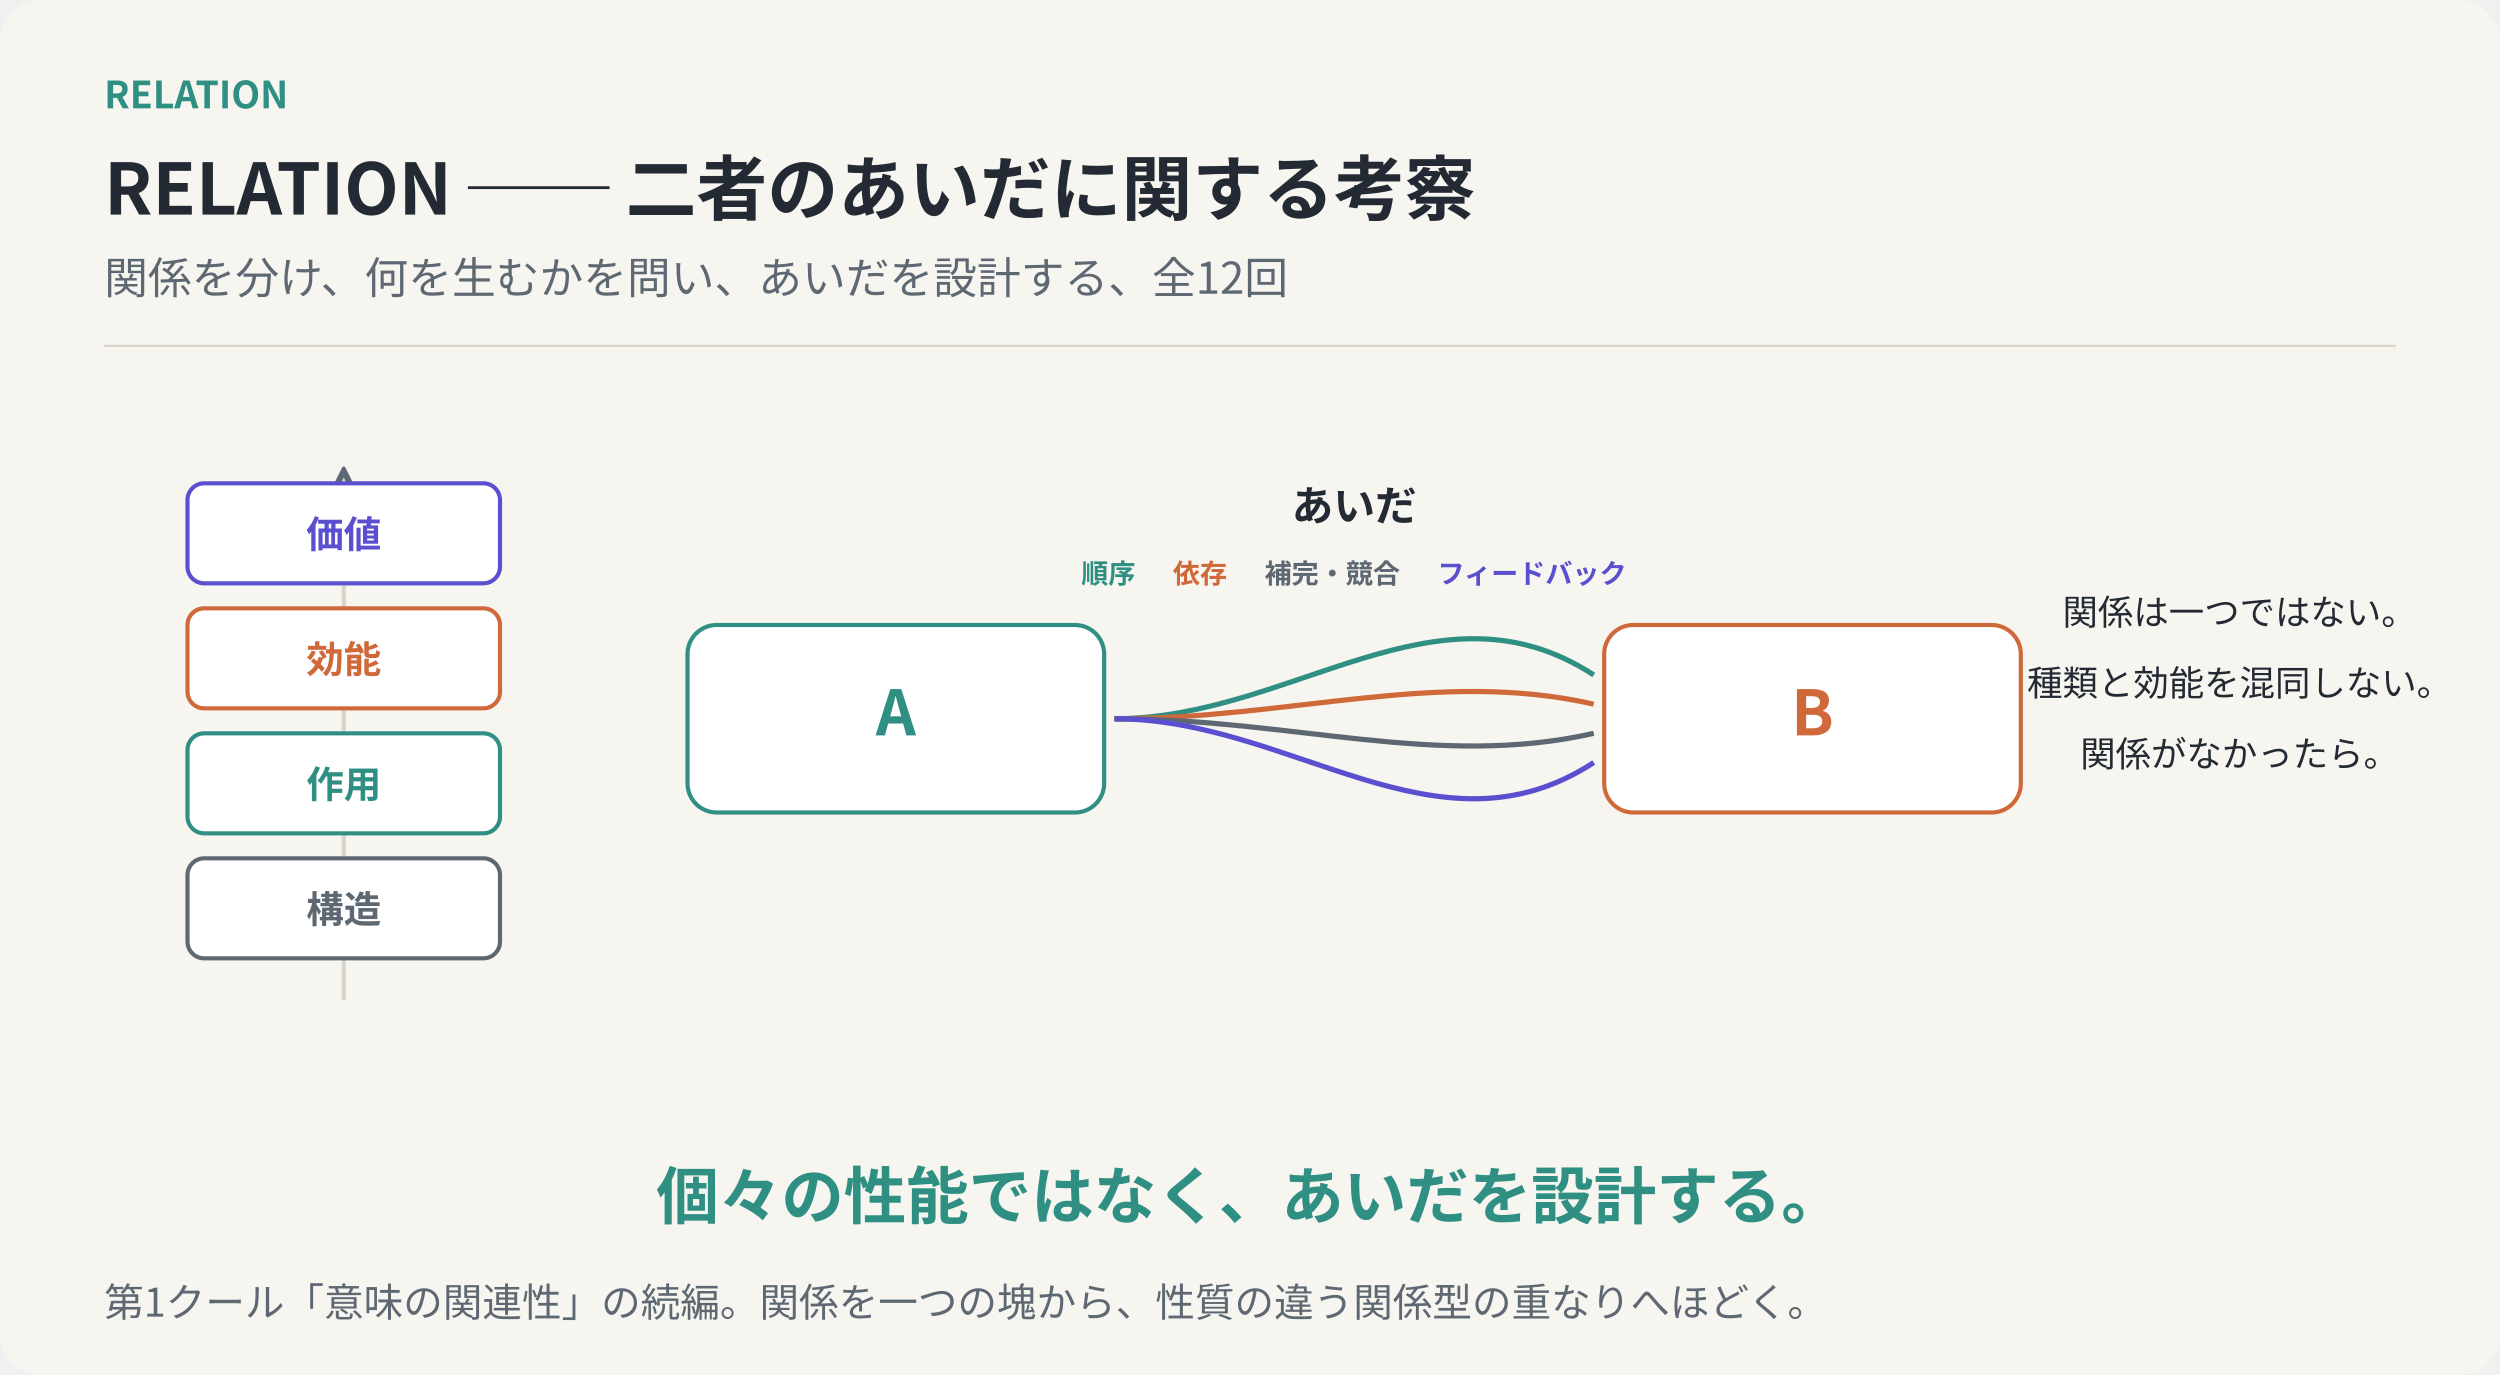
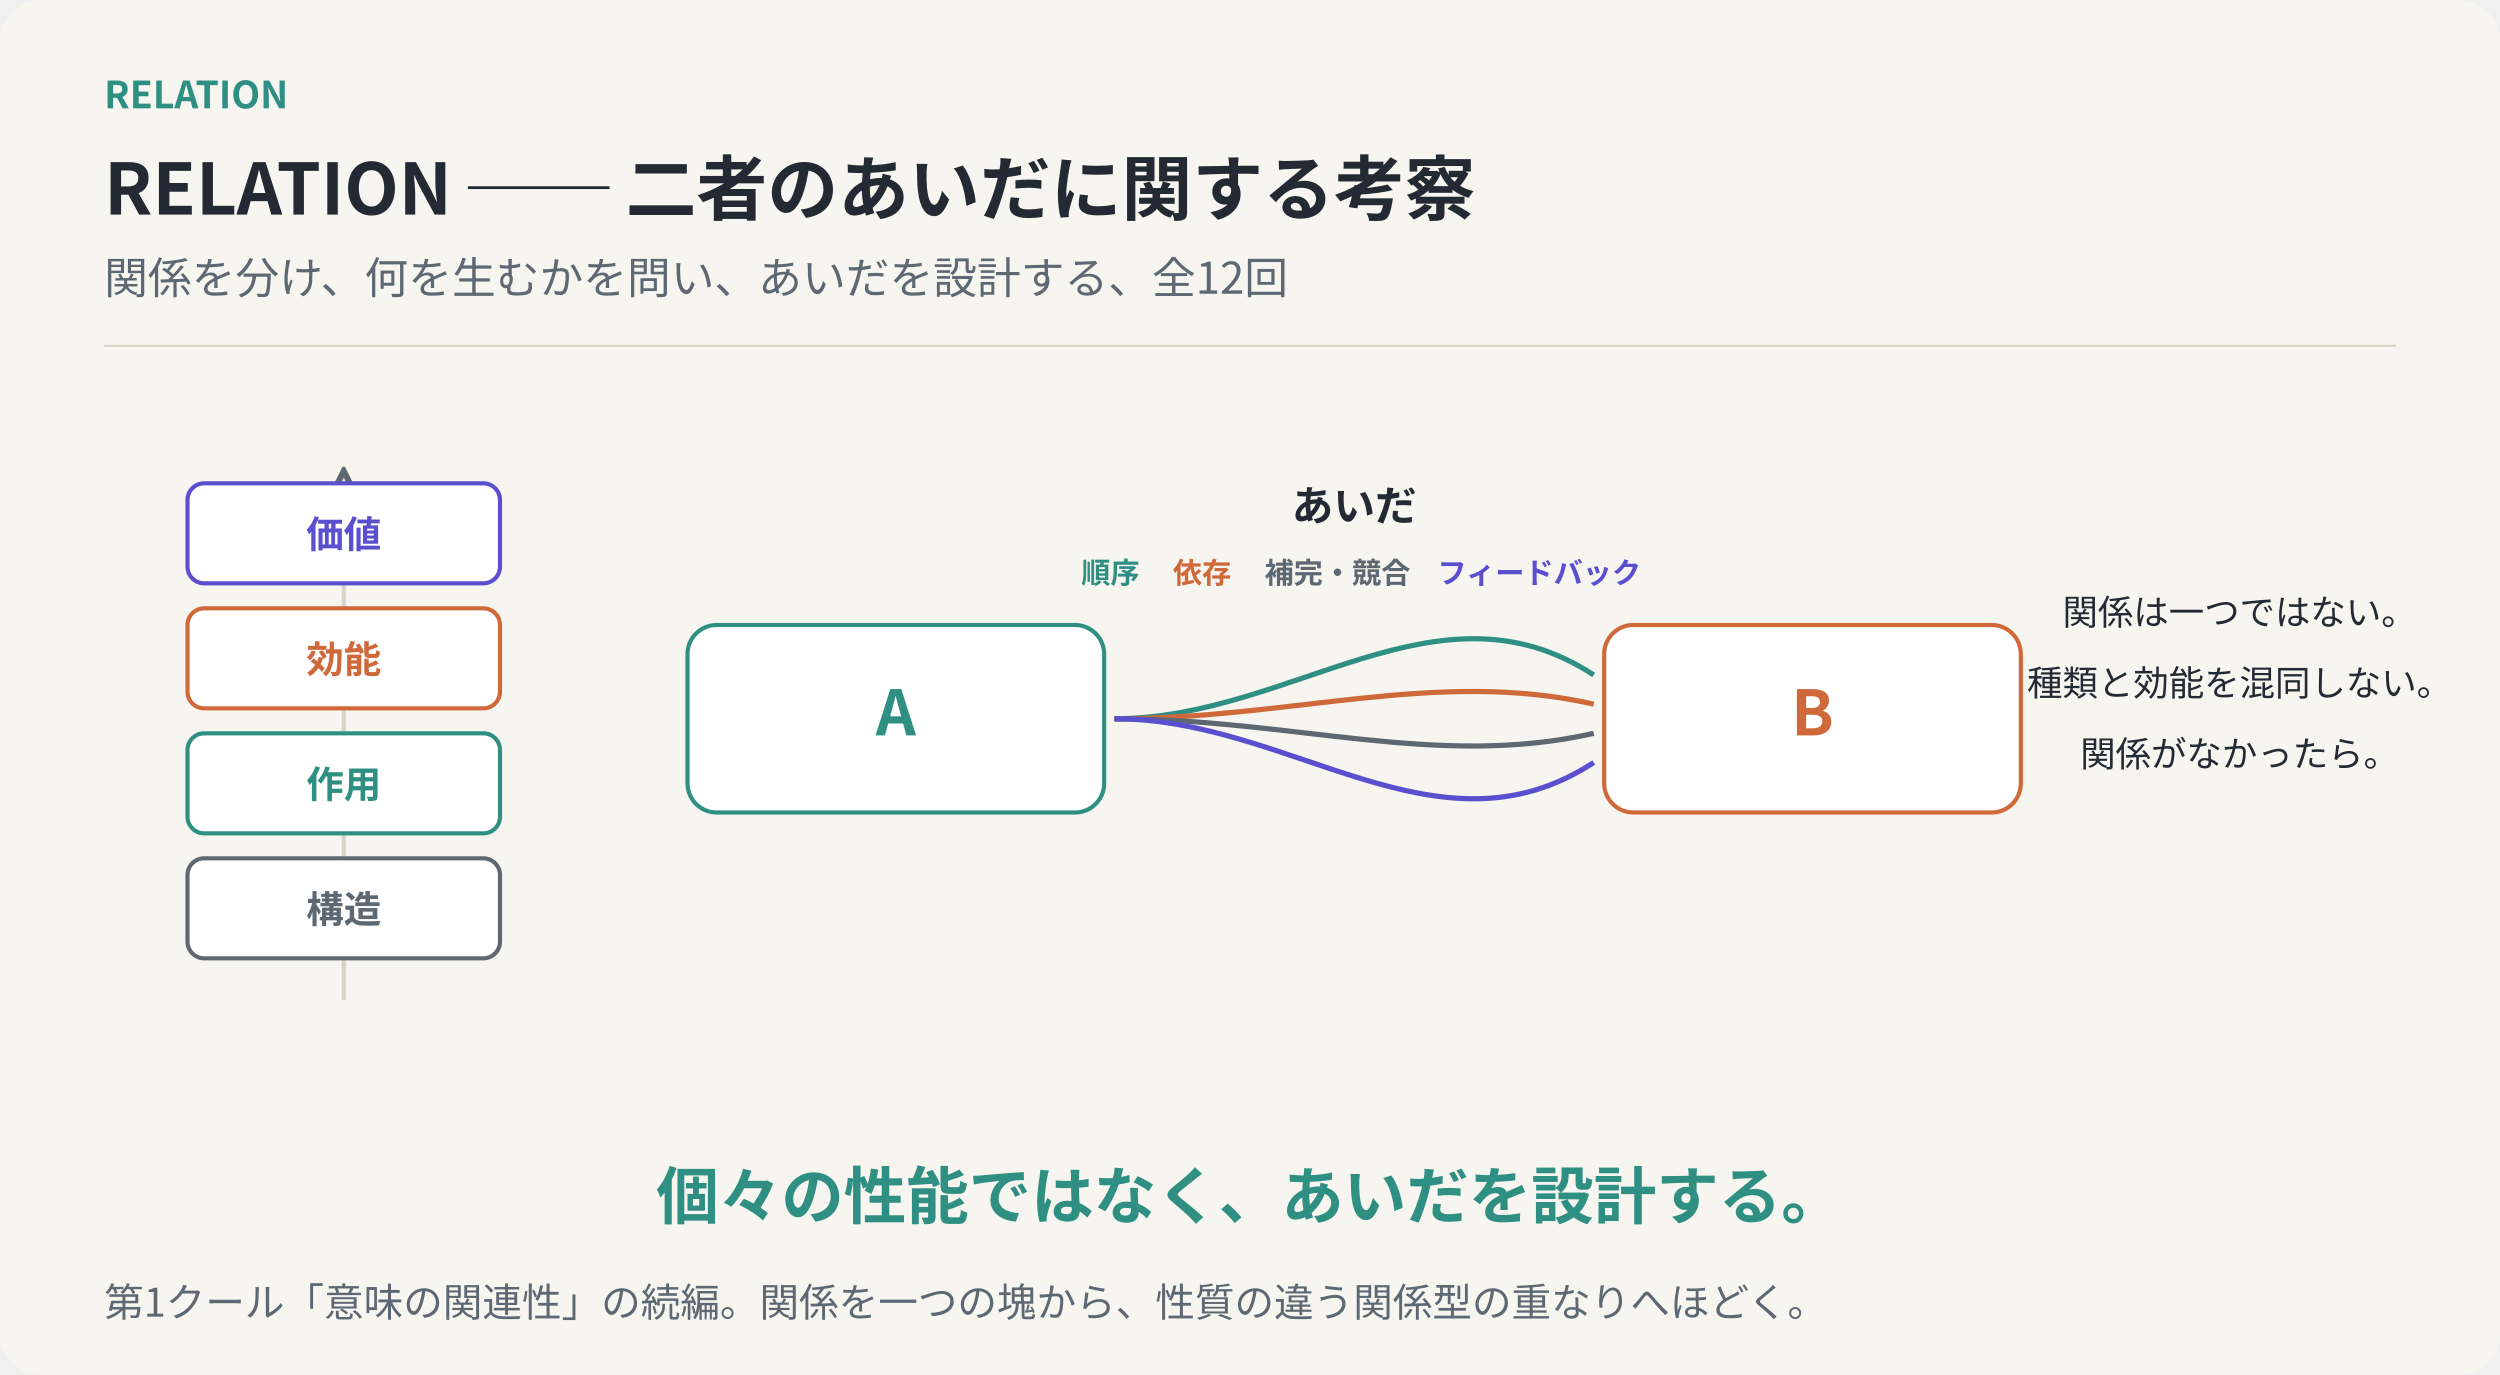
<svg xmlns="http://www.w3.org/2000/svg" width="1200" height="660" viewBox="0 0 1200 660" role="img" aria-labelledby="title desc">
  <defs>
    <marker id="arrow" markerWidth="10" markerHeight="10" refX="8" refY="5" orient="auto-start-reverse">
      <path d="M1,1 L9,5 L1,9" fill="none" stroke="#5d6873" stroke-width="1.4" />
    </marker>
  </defs>
  <rect width="1200" height="660" rx="20" fill="#f7f5ef" />
  <g font-family="system-ui, -apple-system, &quot;Hiragino Kaku Gothic ProN&quot;, &quot;Noto Sans CJK JP&quot;, Meiryo, sans-serif">
    <text x="50.0" y="52.0" fill="#2f8f83" font-size="18" text-anchor="start" font-weight="700">RELATION</text>
    <text x="50.0" y="103.0" fill="#232a33" font-size="34" text-anchor="start" font-weight="700">RELATION ── 二者のあいだに関する考察</text>
    <text x="50.0" y="141.0" fill="#5d6873" font-size="21" text-anchor="start" font-weight="400">関係を分け、何を生むかを問い、あいだを設計する、全12回</text>
    <line x1="50.0" y1="166.0" x2="1150.0" y2="166.0" stroke="#d8d4c8" stroke-width="1" />
    <rect x="330" y="300" width="200" height="90" rx="14" fill="#ffffff" stroke="#2f8f83" stroke-width="2" />
    <text x="430.0" y="353.0" fill="#2f8f83" font-size="30" text-anchor="middle" font-weight="700">A</text>
    <rect x="770" y="300" width="200" height="90" rx="14" fill="#ffffff" stroke="#d0693a" stroke-width="2" />
    <text x="870.0" y="353.0" fill="#d0693a" font-size="30" text-anchor="middle" font-weight="700">B</text>
    <path d="M 535 345 C 620 345 690 275 765 324" fill="none" stroke="#2f8f83" stroke-width="2.5" />
    <path d="M 535 345 C 620 345 690 321 765 338" fill="none" stroke="#d0693a" stroke-width="2.5" />
    <path d="M 535 345 C 620 345 690 369 765 352" fill="none" stroke="#5d6873" stroke-width="2.5" />
    <path d="M 535 345 C 620 345 690 415 765 366" fill="none" stroke="#5a4fcf" stroke-width="2.5" />
-     <text x="519.0" y="280.0" fill="#2f8f83" font-size="13" text-anchor="start" font-weight="700">順序</text>
-     <text x="563.0" y="280.0" fill="#d0693a" font-size="13" text-anchor="start" font-weight="700">依存</text>
-     <text x="607.0" y="280.0" fill="#5d6873" font-size="13" text-anchor="start" font-weight="700">補完・競合</text>
-     <text x="690.0" y="280.0" fill="#5a4fcf" font-size="13" text-anchor="start" font-weight="700">フィードバック</text>
+     <text x="519.0" y="280.0" fill="#2f8f83" font-size="14" text-anchor="start" font-weight="700">順序</text>
+     <text x="563.0" y="280.0" fill="#d0693a" font-size="14" text-anchor="start" font-weight="700">依存</text>
+     <text x="607.0" y="280.0" fill="#5d6873" font-size="14" text-anchor="start" font-weight="700">補完・競合</text>
+     <text x="690.0" y="280.0" fill="#5a4fcf" font-size="14" text-anchor="start" font-weight="700">フィードバック</text>
    <text x="650.0" y="250.0" fill="#232a33" font-size="20" text-anchor="middle" font-weight="700">あいだ</text>
    <line x1="165.0" y1="480.0" x2="165.0" y2="228.0" stroke="#d8d4c8" stroke-width="2" marker-end="url(#arrow)" />
    <rect x="90" y="232" width="150" height="48" rx="8" fill="#ffffff" stroke="#5a4fcf" stroke-width="2" />
    <text x="165.0" y="263.0" fill="#5a4fcf" font-size="18" text-anchor="middle" font-weight="700">価値</text>
    <rect x="90" y="292" width="150" height="48" rx="8" fill="#ffffff" stroke="#d0693a" stroke-width="2" />
    <text x="165.0" y="323.0" fill="#d0693a" font-size="18" text-anchor="middle" font-weight="700">効能</text>
    <rect x="90" y="352" width="150" height="48" rx="8" fill="#ffffff" stroke="#2f8f83" stroke-width="2" />
    <text x="165.0" y="383.0" fill="#2f8f83" font-size="18" text-anchor="middle" font-weight="700">作用</text>
    <rect x="90" y="412" width="150" height="48" rx="8" fill="#ffffff" stroke="#5d6873" stroke-width="2" />
    <text x="165.0" y="443.0" fill="#5d6873" font-size="18" text-anchor="middle" font-weight="700">構造</text>
    <text x="1075.0" y="300.0" fill="#232a33" font-size="17" text-anchor="middle" font-weight="400">関係は一つではない。</text>
    <text x="1075.0" y="334.0" fill="#232a33" font-size="17" text-anchor="middle" font-weight="400">種類と効能を混同しない。</text>
    <text x="1075.0" y="368.0" fill="#232a33" font-size="17" text-anchor="middle" font-weight="400">関係がなかったら。</text>
    <text x="600.0" y="585.0" fill="#2f8f83" font-size="30" text-anchor="middle" font-weight="700">個々の性能ではなく、あいだを設計する。</text>
    <text x="50.0" y="632.0" fill="#5d6873" font-size="19" text-anchor="start" font-weight="400">第1クール「意味の関連性」の続編。関係を一つの塊から、性質の違う関係型の重なりへほどく。</text>
  </g>
</svg>
